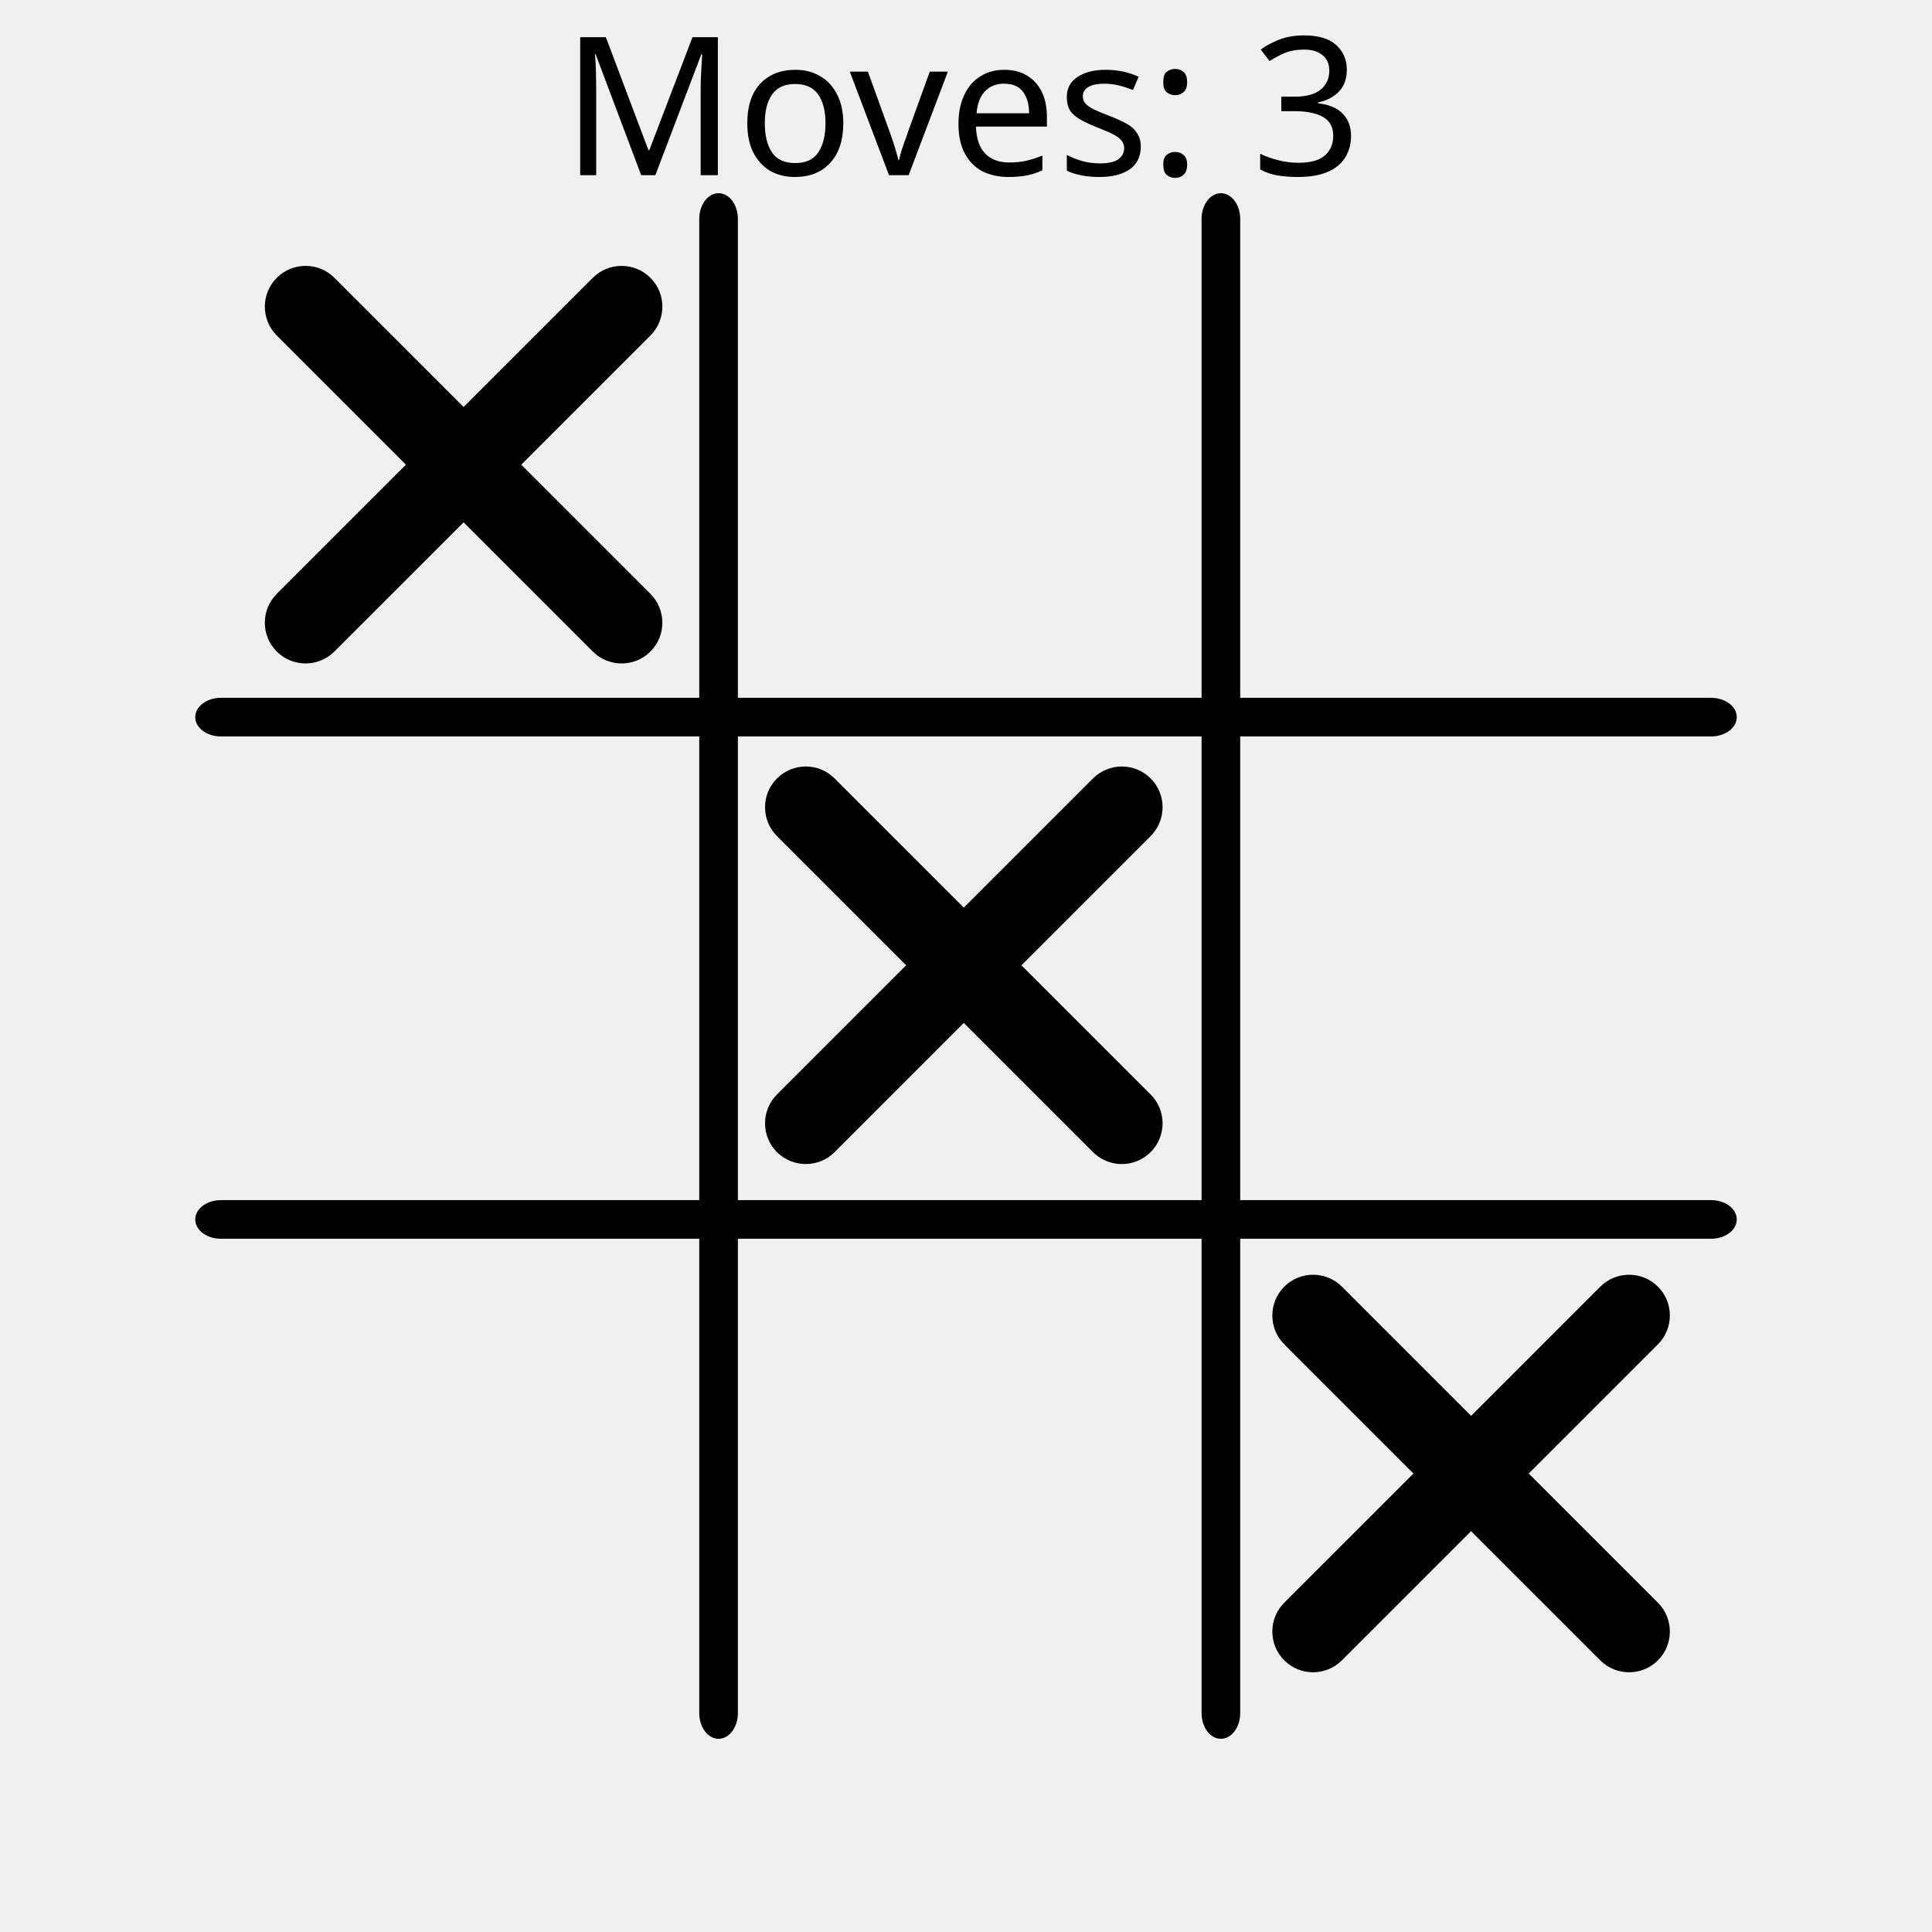
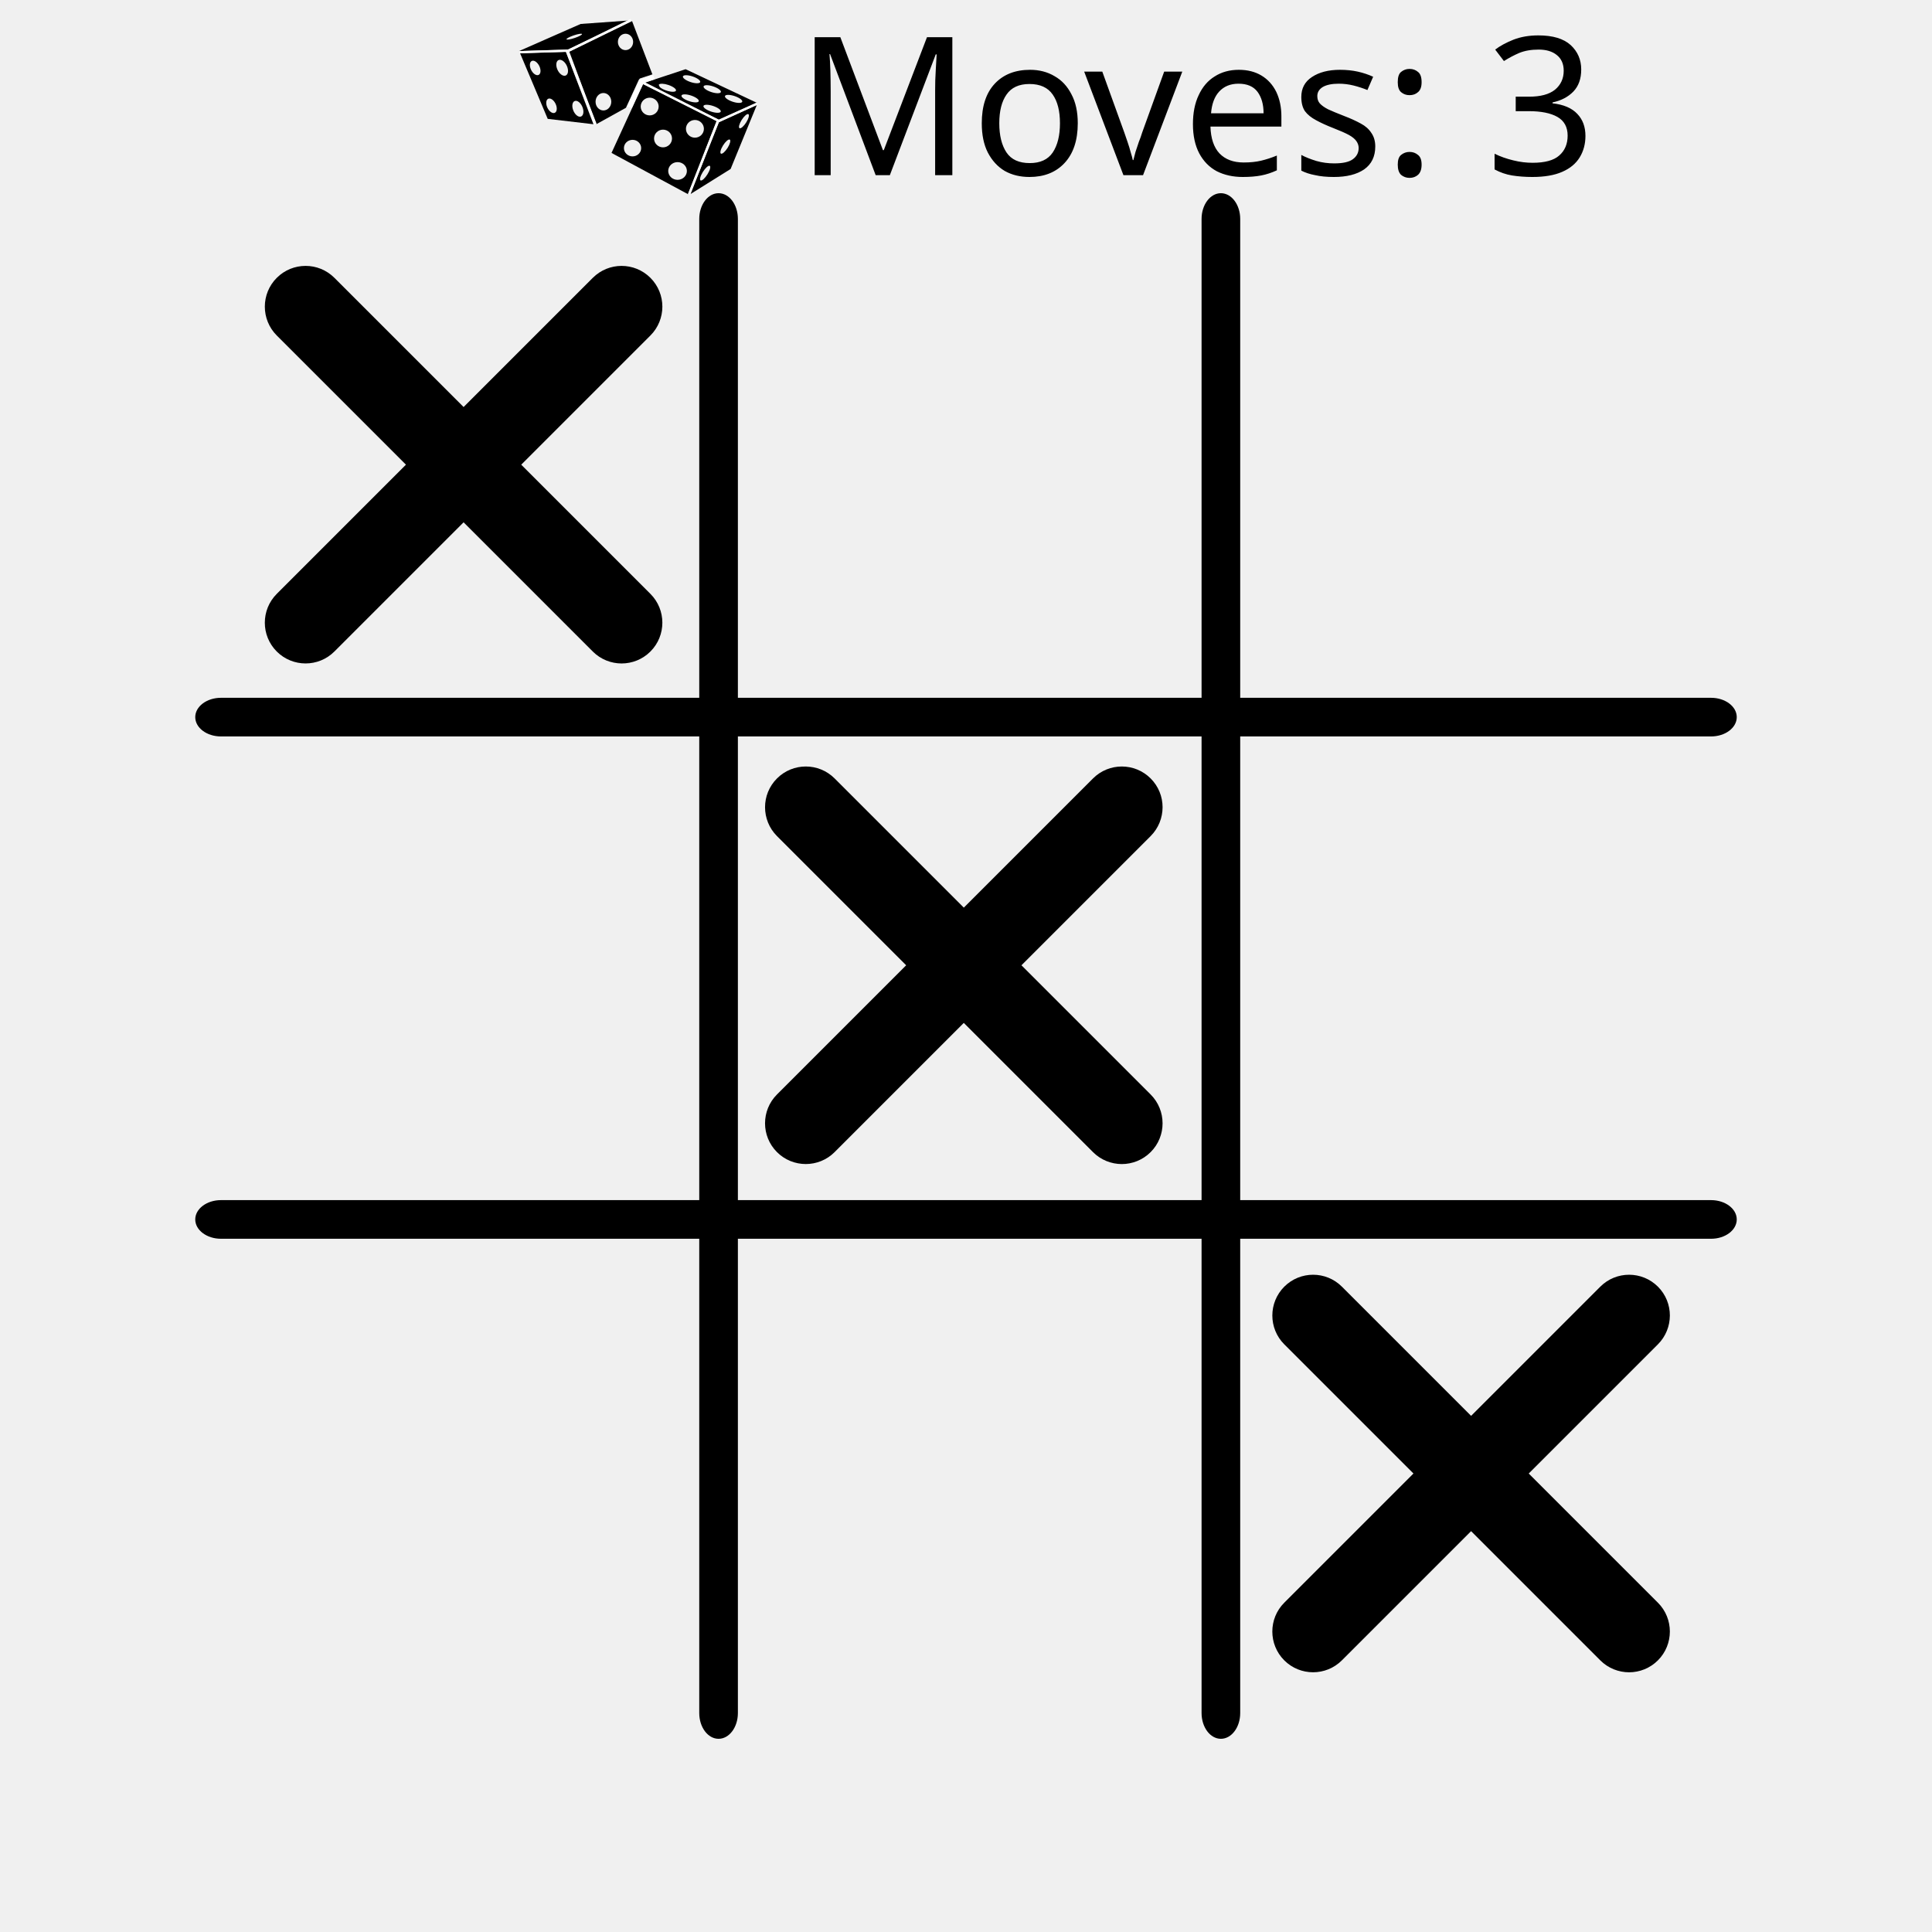
<svg xmlns="http://www.w3.org/2000/svg" version="1.1" id="Your_Icon" x="0px" y="0px" width="100px" height="100px" viewBox="0 0 100 100" enable-background="new 0 0 100 100" xml:space="preserve">
  <defs id="defs25" />
  <path d="M62.193,11.333v24.785h-24V11.333c0-0.368-0.112-0.701-0.293-0.943C37.719,10.149,37.469,10,37.193,10  c-0.552,0-1,0.597-1,1.333v24.785H11.436c-0.367,0-0.699,0.112-0.94,0.293c-0.241,0.181-0.39,0.431-0.39,0.707  c0,0.552,0.596,1,1.33,1h24.757v24H11.436c-0.367,0-0.699,0.112-0.94,0.293c-0.241,0.181-0.39,0.431-0.39,0.707  c0,0.552,0.596,1,1.33,1h24.757v24.549c0,0.368,0.112,0.701,0.293,0.943c0.181,0.241,0.431,0.39,0.707,0.39c0.552,0,1-0.597,1-1.333  V64.118h24v24.549c0,0.368,0.112,0.701,0.293,0.943c0.181,0.241,0.431,0.39,0.707,0.39c0.552,0,1-0.597,1-1.333V64.118h24.372  c0.367,0,0.699-0.112,0.94-0.293c0.24-0.181,0.389-0.431,0.389-0.707c0-0.552-0.595-1-1.329-1H64.193v-24h24.372  c0.367,0,0.699-0.112,0.94-0.293c0.24-0.181,0.389-0.431,0.389-0.707c0-0.552-0.595-1-1.329-1H64.193V11.333  c0-0.368-0.112-0.701-0.293-0.943C63.719,10.149,63.469,10,63.193,10C62.641,10,62.193,10.597,62.193,11.333z M62.193,62.118h-24  v-24h24V62.118z" id="path3" />
  <path d="m 14.326,14.381 c 0.823,-0.824 2.159,-0.825 2.983,0 l 6.687,6.687 6.687,-6.687 c 0.824,-0.825 2.16,-0.823 2.983,0 0.412,0.412 0.618,0.952 0.618,1.492 -10e-4,0.539 -0.206,1.079 -0.618,1.492 l -6.687,6.687 6.687,6.687 c 0.824,0.824 0.823,2.16 0,2.983 -0.412,0.412 -0.952,0.618 -1.492,0.619 -0.539,-10e-4 -1.079,-0.206 -1.492,-0.619 l -6.687,-6.687 -6.687,6.687 c -0.824,0.824 -2.16,0.823 -2.983,0 -0.823,-0.823 -0.824,-2.159 0,-2.983 l 6.687,-6.687 -6.687,-6.687 c -0.823,-0.826 -0.823,-2.161 10e-4,-2.984 z" id="path9" />
  <path d="M66.474,66.598c0.823-0.823,2.159-0.824,2.983,0l6.687,6.687l6.687-6.687c0.824-0.824,2.16-0.823,2.983,0  c0.412,0.412,0.618,0.952,0.618,1.492c-0.001,0.539-0.206,1.079-0.618,1.492l-6.687,6.687l6.687,6.687  c0.824,0.824,0.823,2.16,0,2.983c-0.412,0.412-0.952,0.618-1.492,0.619c-0.539-0.001-1.079-0.206-1.492-0.619l-6.687-6.687  l-6.687,6.687c-0.824,0.824-2.16,0.823-2.983,0c-0.823-0.823-0.824-2.159,0-2.983l6.687-6.687l-6.687-6.687  C65.65,68.757,65.651,67.422,66.474,66.598z" id="path15" />
  <path d="m 40.217,40.292 c 0.823,-0.824 2.159,-0.825 2.983,0 l 6.687,6.687 6.687,-6.687 c 0.824,-0.825 2.16,-0.823 2.983,0 0.412,0.412 0.618,0.952 0.618,1.492 -10e-4,0.539 -0.206,1.079 -0.618,1.492 l -6.687,6.687 6.687,6.687 c 0.824,0.824 0.823,2.16 0,2.983 -0.412,0.412 -0.952,0.618 -1.492,0.619 -0.539,-0.001 -1.079,-0.206 -1.492,-0.619 l -6.687,-6.687 -6.687,6.687 c -0.824,0.824 -2.16,0.823 -2.983,0 -0.823,-0.823 -0.824,-2.159 0,-2.983 l 6.687,-6.687 -6.687,-6.687 c -0.823,-0.826 -0.823,-2.161 10e-4,-2.984 z" id="path9-1" />
-   <text xml:space="preserve" style="font-size:10px;font-style:normal;font-weight:normal;line-height:125%;letter-spacing:0px;word-spacing:0px;fill:#000000;fill-opacity:1;stroke:none;font-family:Sans" x="29.063" y="9.065" id="text2985">
-     <tspan id="tspan2987" x="29.063" y="9.065">Moves: 3</tspan>
+   <text xml:space="preserve" style="font-size:10px;font-style:normal;font-weight:normal;line-height:125%;letter-spacing:0px;word-spacing:0px;fill:#000000;fill-opacity:1;stroke:none;font-family:Sans" x="41.198" y="9.065" id="text2985">
+     <tspan id="tspan2987" x="41.198" y="9.065">Moves: 3</tspan>
  </text>
+   <g transform="matrix(0.1293783,0,0,0.1151121,26.62365,-0.09108016)" id="g3044">
+     <g id="g4041">
+       <g id="Captions" />
+       <path id="path10" d="M 26.53,11.559 1.858,23.755 21.425,23.045 45.955,10 26.53,11.559 z m -2.351,6.292 c -1.714,0.655 -3.201,0.929 -3.322,0.613 -0.122,-0.318 1.169,-1.105 2.882,-1.761 1.713,-0.655 3.201,-0.929 3.322,-0.612 0.122,0.317 -1.169,1.105 -2.882,1.76 z" />
+       <path id="path14" d="M 20.576,24.037 2.284,24.747 13.344,54.24 31.635,56.65 20.576,24.037 z M 9.602,34.523 C 8.656,34.9 7.321,33.781 6.621,32.023 5.922,30.265 6.12,28.534 7.065,28.157 c 0.946,-0.377 2.28,0.742 2.981,2.5 0.7,1.758 0.501,3.489 -0.444,3.866 z m 6.464,17.039 c -0.953,0.358 -2.267,-0.785 -2.935,-2.556 -0.669,-1.771 -0.438,-3.497 0.514,-3.856 0.953,-0.36 2.266,0.784 2.935,2.555 0.669,1.769 0.439,3.496 -0.514,3.857 z M 20.46,34.79 c -1.063,0.406 -2.527,-0.84 -3.268,-2.784 -0.739,-1.944 -0.478,-3.848 0.586,-4.252 1.065,-0.407 2.528,0.84 3.268,2.783 0.742,1.943 0.479,3.848 -0.586,4.253 z m 6.115,18.433 c -1.039,0.346 -2.405,-0.952 -3.05,-2.896 -0.646,-1.943 -0.327,-3.801 0.711,-4.146 1.039,-0.346 2.406,0.952 3.051,2.896 0.646,1.944 0.327,3.8 -0.712,4.146 z" />
+       <path id="path18" d="M 81.827,55.799 70.343,88.127 86.507,76.781 97,48 81.827,55.799 z m -4.574,23.354 c -1.008,1.819 -2.241,3.064 -2.756,2.775 -0.513,-0.282 -0.112,-1.986 0.895,-3.805 1.009,-1.816 2.242,-3.061 2.756,-2.775 0.514,0.286 0.113,1.99 -0.895,3.805 z m 8.081,-11.922 c -0.967,1.745 -2.169,2.932 -2.683,2.646 -0.515,-0.286 -0.146,-1.931 0.823,-3.679 0.968,-1.745 2.169,-2.932 2.682,-2.646 0.514,0.287 0.147,1.931 -0.822,3.679 z m 4.761,-8.789 c -0.513,-0.284 -0.145,-1.933 0.823,-3.679 0.969,-1.746 2.169,-2.932 2.683,-2.646 0.514,0.284 0.146,1.931 -0.822,3.678 -0.968,1.746 -2.17,2.933 -2.684,2.647 z" />
+       <path id="path22" d="M 50.209,36.09 55.217,34.227 47.09,10.283 21.993,24.037 32.769,56.649 44.64,49.254 49.784,36.656 50.209,36.09 z M 35.627,50.458 c -1.736,0 -3.143,-1.756 -3.143,-3.923 0,-2.166 1.407,-3.923 3.143,-3.923 1.736,0 3.144,1.757 3.144,3.923 0,2.167 -1.408,3.923 -3.144,3.923 z m 8.84,-27.13 c -1.684,0 -3.049,-1.649 -3.049,-3.685 0,-2.035 1.365,-3.685 3.049,-3.685 1.684,0 3.048,1.65 3.048,3.685 0,2.036 -1.365,3.685 -3.048,3.685 z" />
+       <path id="path24" d="M 51.484,38.642 38.865,69.551 69.493,88.127 80.976,55.231 51.484,38.642 z m -4.206,32.471 c -1.906,0 -3.45,-1.668 -3.45,-3.723 0,-2.057 1.543,-3.723 3.45,-3.723 1.907,0 3.45,1.666 3.45,3.723 10e-4,2.055 -1.543,3.723 -3.45,3.723 z m 3.261,-22.415 c 0,-0.025 0.004,-0.051 0.004,-0.075 0.035,-2.163 1.628,-3.907 3.588,-3.907 0.66,0 1.277,0.201 1.809,0.546 1.066,0.691 1.784,1.969 1.784,3.437 0,2.199 -1.608,3.981 -3.593,3.981 -1.984,0 -3.592,-1.783 -3.592,-3.982 z m 5.342,14.366 c 0,-2.197 1.607,-3.981 3.592,-3.981 1.985,0 3.592,1.784 3.592,3.981 0,2.201 -1.607,3.982 -3.592,3.982 -1.985,0 -3.592,-1.78 -3.592,-3.982 z m 9.404,18.588 c -2.062,0 -3.733,-1.783 -3.733,-3.981 0,-2.199 1.671,-3.982 3.733,-3.982 2.063,0 3.734,1.783 3.734,3.982 10e-4,2.198 -1.67,3.981 -3.734,3.981 z m 6.948,-18.953 c -1.983,0 -3.592,-1.782 -3.592,-3.98 0,-2.2 1.608,-3.983 3.592,-3.983 1.984,0 3.592,1.783 3.592,3.983 0,2.198 -1.608,3.98 -3.592,3.98 z" style="fill:#000000;fill-opacity:1;stroke:#ffffff;stroke-width:1;stroke-linecap:butt;stroke-linejoin:miter;stroke-miterlimit:4;stroke-opacity:0;stroke-dasharray:none;marker-start:none" />
+       <path id="path26" d="M 68.499,31.907 51.91,38.074 81.827,54.663 97,47.007 68.499,31.907 z m -3.857,9.661 c -0.261,0.682 -2.015,0.646 -3.916,-0.083 -1.104,-0.423 -2.014,-0.986 -2.531,-1.518 l -0.438,-1.036 c 0.013,-0.035 0.033,-0.065 0.054,-0.096 0.387,-0.581 2.056,-0.514 3.861,0.178 1.901,0.728 3.23,1.872 2.97,2.555 z m 9.122,4.773 c -0.262,0.683 -2.016,0.646 -3.917,-0.082 -1.901,-0.728 -3.229,-1.872 -2.968,-2.554 0.261,-0.683 2.015,-0.646 3.915,0.082 1.901,0.728 3.231,1.872 2.97,2.554 z M 74.33,37.74 c -0.26,0.682 -2.015,0.645 -3.915,-0.083 -1.901,-0.728 -3.231,-1.871 -2.97,-2.554 0.262,-0.682 2.013,-0.645 3.916,0.083 1.901,0.728 3.23,1.87 2.969,2.554 z m 8.225,13.28 c -0.262,0.683 -2.015,0.647 -3.916,-0.081 -1.901,-0.728 -3.229,-1.871 -2.971,-2.554 0.262,-0.684 2.016,-0.646 3.917,0.082 1.901,0.728 3.231,1.87 2.97,2.553 z m 0.047,-8.791 c -0.262,0.682 -2.013,0.646 -3.916,-0.083 -1.902,-0.727 -3.229,-1.871 -2.969,-2.554 0.26,-0.682 2.014,-0.646 3.915,0.083 1.901,0.729 3.231,1.871 2.97,2.554 z m 4.637,4.266 c -1.9,-0.728 -3.229,-1.871 -2.969,-2.553 0.262,-0.684 2.016,-0.646 3.917,0.082 1.901,0.728 3.229,1.872 2.97,2.554 -0.262,0.682 -2.016,0.646 -3.918,-0.083 z" />
+       <path style="fill:none;stroke:#ffffff;stroke-width:1px;stroke-linecap:butt;stroke-linejoin:miter;stroke-opacity:1" d="M 51.177,37.775 81.494,55.01 69.915,88.156" id="path4031" />
+       <path style="fill:none;stroke:#ffffff;stroke-width:1px;stroke-linecap:butt;stroke-linejoin:miter;stroke-opacity:1" d="M 97.05,47.409 81.494,55.275" id="path4033" />
+       <path style="fill:none;stroke:#ffffff;stroke-width:2;stroke-linecap:butt;stroke-linejoin:miter;stroke-miterlimit:4;stroke-opacity:1;stroke-dasharray:none" d="m 46.05,49 4.861,-11.667 4.95,-1.856" id="path4035" />
+       <path style="fill:none;stroke:#ffffff;stroke-width:1px;stroke-linecap:butt;stroke-linejoin:miter;stroke-opacity:1" d="M 32.439,56.69 21.036,23.632 2.033,24.251" id="path4037" />
+       <path style="fill:none;stroke:#ffffff;stroke-width:1px;stroke-linecap:butt;stroke-linejoin:miter;stroke-opacity:1" d="M 46.669,9.755 21.567,23.632" id="path4039" />
+     </g>
+     <path id="path2994" d="m 15.086,51.322 c -1.665,-0.857 -2.82,-4.376 -1.843,-5.617 0.584,-0.742 1.45,-0.553 2.327,0.506 0.795,0.961 1.076,1.716 1.159,3.124 0.076,1.274 0.053,1.384 -0.375,1.812 -0.53,0.53 -0.567,0.535 -1.267,0.175 z" style="fill:#ff6600;fill-opacity:0;fill-rule:nonzero;stroke:#ffffff;stroke-width:0.354;stroke-linecap:butt;stroke-linejoin:miter;stroke-miterlimit:4;stroke-opacity:0;stroke-dasharray:none;stroke-dashoffset:0" />
+     <path id="path2996" d="M 8.094,33.944 C 6.75,32.836 5.936,30.083 6.584,28.832 c 0.932,-1.802 3.699,0.939 3.721,3.687 0.015,1.851 -0.945,2.47 -2.211,1.426 z" style="fill:#ff6600;fill-opacity:0;fill-rule:nonzero;stroke:#ffffff;stroke-width:0.354;stroke-linecap:butt;stroke-linejoin:miter;stroke-miterlimit:4;stroke-opacity:0;stroke-dasharray:none;stroke-dashoffset:0" />
+     <path id="path2998" d="m 19.299,34.5 c -1.273,-0.71 -2.193,-2.453 -2.319,-4.393 -0.077,-1.193 -0.056,-1.284 0.441,-1.839 0.432,-0.483 0.604,-0.563 0.998,-0.464 1.828,0.459 3.572,4.391 2.697,6.083 -0.266,0.514 -0.759,0.922 -1.116,0.922 -0.081,0 -0.396,-0.139 -0.701,-0.309 z" style="fill:#ff6600;fill-opacity:0;fill-rule:nonzero;stroke:#ffffff;stroke-width:0.354;stroke-linecap:butt;stroke-linejoin:miter;stroke-miterlimit:4;stroke-opacity:0;stroke-dasharray:none;stroke-dashoffset:0" />
+     <path id="path3000" d="m 25.099,52.577 c -1.407,-1.271 -2.197,-4.215 -1.495,-5.571 0.266,-0.513 0.431,-0.628 0.968,-0.673 2.114,-0.176 3.976,5.362 2.217,6.594 -0.574,0.402 -0.94,0.326 -1.689,-0.351 z" style="fill:#ff6600;fill-opacity:0;fill-rule:nonzero;stroke:#ffffff;stroke-width:0.354;stroke-linecap:butt;stroke-linejoin:miter;stroke-miterlimit:4;stroke-opacity:0;stroke-dasharray:none;stroke-dashoffset:0" />
+     <path id="path3002" d="M 34.351,49.946 C 32.096,48.562 32.076,44.478 34.318,43.112 c 2.072,-1.264 4.645,1.081 4.309,3.927 -0.298,2.525 -2.481,4.009 -4.275,2.907 z" style="fill:#ff6600;fill-opacity:0;fill-rule:nonzero;stroke:#ffffff;stroke-width:0.354;stroke-linecap:butt;stroke-linejoin:miter;stroke-miterlimit:4;stroke-opacity:0;stroke-dasharray:none;stroke-dashoffset:0" />
+     <path id="path3004" d="m 43.702,23.039 c -1.968,-0.666 -2.766,-3.439 -1.576,-5.47 0.679,-1.159 1.645,-1.644 2.831,-1.422 2.419,0.454 3.248,4.326 1.328,6.201 -0.806,0.787 -1.641,1.01 -2.583,0.691 l 0,0 z" style="fill:#ff6600;fill-opacity:0;fill-rule:nonzero;stroke:#ffffff;stroke-width:0.354;stroke-linecap:butt;stroke-linejoin:miter;stroke-miterlimit:4;stroke-opacity:0;stroke-dasharray:none;stroke-dashoffset:0" />
+     <path id="path3006" d="m 21.048,18.337 c 0.193,-0.58 3.59,-2.004 5.243,-2.198 l 0.816,-0.096 -0.442,0.368 c -0.667,0.556 -2.492,1.383 -3.928,1.781 -1.477,0.409 -1.786,0.436 -1.689,0.145 z" style="fill:#ff6600;fill-opacity:0;fill-rule:nonzero;stroke:#ffffff;stroke-width:0.354;stroke-linecap:butt;stroke-linejoin:miter;stroke-miterlimit:4;stroke-opacity:0;stroke-dasharray:none;stroke-dashoffset:0" />
+     <path id="path3008" d="m 53.384,52.439 c -0.939,-0.192 -2.171,-1.341 -2.497,-2.329 -0.122,-0.37 -0.187,-1.162 -0.147,-1.792 0.239,-3.756 4.794,-4.738 6.433,-1.388 1.391,2.842 -0.855,6.107 -3.789,5.508 z" style="fill:#ff6600;fill-opacity:0;fill-rule:nonzero;stroke:#ffffff;stroke-width:0.354;stroke-linecap:butt;stroke-linejoin:miter;stroke-miterlimit:4;stroke-opacity:0;stroke-dasharray:none;stroke-dashoffset:0" />
+     <path id="path3010" d="m 70.904,62.273 c -0.838,-0.413 -1.764,-1.522 -1.999,-2.395 -0.747,-2.769 1.568,-5.591 4.041,-4.925 3.238,0.872 3.703,5.897 0.674,7.273 -0.892,0.405 -1.952,0.424 -2.715,0.047 l 0,0 z" style="fill:#ff6600;fill-opacity:0;fill-rule:nonzero;stroke:#ffffff;stroke-width:0.354;stroke-linecap:butt;stroke-linejoin:miter;stroke-miterlimit:4;stroke-opacity:0;stroke-dasharray:none;stroke-dashoffset:0" />
+     <path id="path3012" d="m 58.207,66.648 c -1.848,-0.84 -2.733,-3.329 -1.864,-5.244 0.407,-0.896 1.653,-1.982 2.445,-2.13 1.522,-0.286 2.928,0.445 3.652,1.898 1.075,2.158 0.23,4.658 -1.873,5.536 -0.856,0.357 -1.476,0.342 -2.36,-0.06 l 0,0 z" style="fill:#ff6600;fill-opacity:0;fill-rule:nonzero;stroke:#ffffff;stroke-width:0.354;stroke-linecap:butt;stroke-linejoin:miter;stroke-miterlimit:4;stroke-opacity:0;stroke-dasharray:none;stroke-dashoffset:0" />
+     <path id="path3014" d="m 63.876,81.233 c -1.244,-0.543 -2.206,-2.153 -2.209,-3.694 -0.003,-1.919 1.74,-3.698 3.623,-3.698 1.929,0 3.622,1.793 3.622,3.836 0,1.42 -0.936,2.92 -2.194,3.517 -0.715,0.339 -2.108,0.358 -2.842,0.038 z" style="fill:#ff6600;fill-opacity:0;fill-rule:nonzero;stroke:#ffffff;stroke-width:0.354;stroke-linecap:butt;stroke-linejoin:miter;stroke-miterlimit:4;stroke-opacity:0;stroke-dasharray:none;stroke-dashoffset:0" />
+     <path id="path3016" d="m 45.929,70.651 c -2.089,-1.057 -2.588,-3.93 -0.996,-5.743 1.259,-1.434 3.237,-1.484 4.605,-0.116 1.814,1.814 1.191,4.996 -1.171,5.983 -0.897,0.375 -1.514,0.344 -2.438,-0.124 z" style="fill:#ff6600;fill-opacity:0;fill-rule:nonzero;stroke:#ffffff;stroke-width:0.354;stroke-linecap:butt;stroke-linejoin:miter;stroke-miterlimit:4;stroke-opacity:0;stroke-dasharray:none;stroke-dashoffset:0" />
+     <path id="path3018" d="m 74.442,81.004 c 0.208,-1.846 2.769,-5.782 3.564,-5.477 0.368,0.141 0.351,0.558 -0.071,1.785 -0.696,2.024 -2.501,4.52 -3.267,4.52 -0.275,0 -0.306,-0.114 -0.225,-0.828 z" style="fill:#ff6600;fill-opacity:0;fill-rule:nonzero;stroke:#ffffff;stroke-width:0.354;stroke-linecap:butt;stroke-linejoin:miter;stroke-miterlimit:4;stroke-opacity:0;stroke-dasharray:none;stroke-dashoffset:0" />
+     <path id="path3020" d="m 82.59,69.545 c -0.442,-1.151 2.297,-5.921 3.4,-5.921 0.247,0 0.28,0.143 0.208,0.894 -0.112,1.17 -1.195,3.296 -2.253,4.422 -0.852,0.908 -1.183,1.055 -1.355,0.605 z" style="fill:#ff6600;fill-opacity:0;fill-rule:nonzero;stroke:#ffffff;stroke-width:0.354;stroke-linecap:butt;stroke-linejoin:miter;stroke-miterlimit:4;stroke-opacity:0;stroke-dasharray:none;stroke-dashoffset:0" />
+     <path id="path3022" d="m 90.013,58.049 c -0.152,-0.395 0.26,-1.78 0.892,-2.999 0.646,-1.247 2.271,-3.021 2.589,-2.824 0.669,0.414 -0.629,3.685 -2.077,5.232 -0.835,0.893 -1.225,1.057 -1.404,0.591 z" style="fill:#ff6600;fill-opacity:0;fill-rule:nonzero;stroke:#ffffff;stroke-width:0.354;stroke-linecap:butt;stroke-linejoin:miter;stroke-miterlimit:4;stroke-opacity:0;stroke-dasharray:none;stroke-dashoffset:0" />
+     <path id="path3024" d="m 88.802,46.827 c -1.668,-0.334 -3.447,-1.267 -4.171,-2.188 -0.344,-0.438 -0.356,-0.516 -0.115,-0.758 0.555,-0.555 2.932,-0.189 4.697,0.724 0.86,0.445 1.799,1.342 1.799,1.718 0,0.59 -0.831,0.78 -2.21,0.504 z" style="fill:#ff6600;fill-opacity:0;fill-rule:nonzero;stroke:#ffffff;stroke-width:0.354;stroke-linecap:butt;stroke-linejoin:miter;stroke-miterlimit:4;stroke-opacity:0;stroke-dasharray:none;stroke-dashoffset:0" />
+     <path id="path3026" d="M 79.137,42.162 C 77.744,41.674 76.974,41.223 76.256,40.472 c -0.64,-0.669 -0.471,-1.122 0.455,-1.216 2.089,-0.21 6.315,1.966 5.705,2.939 -0.3,0.479 -1.86,0.463 -3.279,-0.033 z" style="fill:#ff6600;fill-opacity:0;fill-rule:nonzero;stroke:#ffffff;stroke-width:0.354;stroke-linecap:butt;stroke-linejoin:miter;stroke-miterlimit:4;stroke-opacity:0;stroke-dasharray:none;stroke-dashoffset:0" />
+     <path id="path3028" d="m 72.008,37.988 c -1.708,-0.34 -3.917,-1.521 -4.346,-2.322 -0.702,-1.311 2.853,-1.081 5.053,0.327 1.556,0.996 1.911,1.675 1.049,2.003 -0.511,0.194 -0.75,0.193 -1.756,-0.007 z" style="fill:#ff6600;fill-opacity:0;fill-rule:nonzero;stroke:#ffffff;stroke-width:0.354;stroke-linecap:butt;stroke-linejoin:miter;stroke-miterlimit:4;stroke-opacity:0;stroke-dasharray:none;stroke-dashoffset:0" />
+     <path id="path3030" d="m 61.034,41.466 c -1.33,-0.499 -2.258,-1.063 -2.724,-1.655 -0.919,-1.169 -0.026,-1.598 2.148,-1.032 2.17,0.565 4.113,1.856 3.999,2.656 -0.079,0.551 -1.991,0.569 -3.423,0.031 z" style="fill:#ff6600;fill-opacity:0;fill-rule:nonzero;stroke:#ffffff;stroke-width:0.354;stroke-linecap:butt;stroke-linejoin:miter;stroke-miterlimit:4;stroke-opacity:0;stroke-dasharray:none;stroke-dashoffset:0" />
+     <path id="path3032" d="m 70.553,46.387 c -1.951,-0.624 -3.772,-1.993 -3.521,-2.647 0.397,-1.034 4.752,0.151 6.233,1.697 0.4,0.418 0.463,0.583 0.31,0.825 -0.245,0.391 -1.968,0.462 -3.023,0.125 l 0,0 z" style="fill:#ff6600;fill-opacity:0;fill-rule:nonzero;stroke:#ffffff;stroke-width:0.354;stroke-linecap:butt;stroke-linejoin:miter;stroke-miterlimit:4;stroke-opacity:0;stroke-dasharray:none;stroke-dashoffset:0" />
+     <path id="path3034" d="m 79.769,51.169 c -2.149,-0.601 -4.035,-1.878 -3.923,-2.656 0.077,-0.539 1.756,-0.583 3.252,-0.086 1.896,0.631 3.8,2.168 3.302,2.666 -0.312,0.312 -1.649,0.351 -2.631,0.076 z" style="fill:#ff6600;fill-opacity:0;fill-rule:nonzero;stroke:#ffffff;stroke-width:0.354;stroke-linecap:butt;stroke-linejoin:miter;stroke-miterlimit:4;stroke-opacity:0;stroke-dasharray:none;stroke-dashoffset:0" />
+     <path id="path3036" d="m 67.5,46.383 c -7.73,-4.407 -14.229,-8.119 -14.443,-8.247 -0.355,-0.214 0.29,-0.487 7.41,-3.135 4.29,-1.596 7.886,-2.901 7.991,-2.901 0.105,2.64e-4 6.277,3.225 13.714,7.166 7.438,3.941 13.737,7.275 13.997,7.409 0.462,0.238 0.285,0.34 -6.914,4.001 -4.063,2.066 -7.459,3.748 -7.545,3.739 -0.086,-0.01 -6.481,-3.624 -14.21,-8.031 z m 14.671,4.993 c 0.682,-0.345 0.644,-0.781 -0.134,-1.521 -1.163,-1.106 -3.305,-1.958 -4.932,-1.961 -1.225,-0.003 -1.473,0.116 -1.473,0.706 0,1.52 4.906,3.603 6.539,2.777 l 0,0 z m 8.855,-4.466 c 0.277,-0.171 0.179,-0.895 -0.184,-1.355 -0.41,-0.521 -2.427,-1.611 -3.52,-1.902 -1.003,-0.267 -2.626,-0.264 -2.95,0.005 -0.377,0.313 -0.313,0.619 0.27,1.283 0.656,0.747 2.295,1.632 3.654,1.972 0.954,0.239 2.342,0.238 2.731,-0.003 l 0,0 z m -17.33,-0.355 c 0.838,-1.01 -2.217,-3.043 -5.063,-3.369 -3.153,-0.362 -2,2.02 1.598,3.301 1.157,0.412 3.147,0.451 3.465,0.068 z m 8.665,-3.973 c 0.805,-0.431 0.085,-1.557 -1.549,-2.422 -3.434,-1.818 -6.759,-1.256 -4.429,0.749 1.584,1.363 4.849,2.277 5.978,1.673 z M 64.392,41.95 c 0.163,-0.062 0.28,-0.314 0.28,-0.6 0,-1.045 -2.533,-2.549 -4.856,-2.883 -1.123,-0.162 -1.354,-0.147 -1.75,0.113 -0.412,0.27 -0.436,0.346 -0.25,0.784 0.114,0.267 0.315,0.615 0.447,0.775 0.311,0.375 2.136,1.347 3.097,1.649 0.79,0.249 2.56,0.344 3.031,0.163 l 0,0 z m 9.84,-3.879 c 0.089,-0.055 0.162,-0.262 0.162,-0.46 0,-1.281 -3.176,-2.994 -5.593,-3.016 -1.532,-0.014 -1.883,0.576 -0.951,1.597 0.595,0.652 2.721,1.725 3.903,1.97 0.769,0.159 2.157,0.109 2.48,-0.09 l 0,0 z" style="fill:#ff6600;fill-opacity:0;fill-rule:nonzero;stroke:#ffffff;stroke-width:0.354;stroke-linecap:butt;stroke-linejoin:miter;stroke-miterlimit:4;stroke-opacity:0;stroke-dasharray:none;stroke-dashoffset:0" />
+     <path id="path3038" d="m 67.5,46.383 c -7.73,-4.407 -14.229,-8.119 -14.443,-8.247 -0.355,-0.214 0.29,-0.487 7.41,-3.135 4.29,-1.596 7.886,-2.901 7.991,-2.901 0.105,2.64e-4 6.277,3.225 13.714,7.166 7.438,3.941 13.737,7.275 13.997,7.409 0.462,0.238 0.285,0.34 -6.914,4.001 -4.063,2.066 -7.459,3.748 -7.545,3.739 -0.086,-0.01 -6.481,-3.624 -14.21,-8.031 z m 14.671,4.993 c 0.682,-0.345 0.644,-0.781 -0.134,-1.521 -1.163,-1.106 -3.305,-1.958 -4.932,-1.961 -1.225,-0.003 -1.473,0.116 -1.473,0.706 0,1.52 4.906,3.603 6.539,2.777 l 0,0 z m 8.855,-4.466 c 0.277,-0.171 0.179,-0.895 -0.184,-1.355 -0.41,-0.521 -2.427,-1.611 -3.52,-1.902 -1.003,-0.267 -2.626,-0.264 -2.95,0.005 -0.377,0.313 -0.313,0.619 0.27,1.283 0.656,0.747 2.295,1.632 3.654,1.972 0.954,0.239 2.342,0.238 2.731,-0.003 l 0,0 z m -17.33,-0.355 c 0.838,-1.01 -2.217,-3.043 -5.063,-3.369 -3.153,-0.362 -2,2.02 1.598,3.301 1.157,0.412 3.147,0.451 3.465,0.068 z m 8.665,-3.973 c 0.805,-0.431 0.085,-1.557 -1.549,-2.422 -3.434,-1.818 -6.759,-1.256 -4.429,0.749 1.584,1.363 4.849,2.277 5.978,1.673 z M 64.392,41.95 c 0.163,-0.062 0.28,-0.314 0.28,-0.6 0,-1.045 -2.533,-2.549 -4.856,-2.883 -1.123,-0.162 -1.354,-0.147 -1.75,0.113 -0.412,0.27 -0.436,0.346 -0.25,0.784 0.114,0.267 0.315,0.615 0.447,0.775 0.311,0.375 2.136,1.347 3.097,1.649 0.79,0.249 2.56,0.344 3.031,0.163 l 0,0 z m 9.84,-3.879 c 0.089,-0.055 0.162,-0.262 0.162,-0.46 0,-1.281 -3.176,-2.994 -5.593,-3.016 -1.532,-0.014 -1.883,0.576 -0.951,1.597 0.595,0.652 2.721,1.725 3.903,1.97 0.769,0.159 2.157,0.109 2.48,-0.09 l 0,0 z" style="fill:#ff6600;fill-opacity:0;fill-rule:nonzero;stroke:#ffffff;stroke-width:0.354;stroke-linecap:butt;stroke-linejoin:miter;stroke-miterlimit:4;stroke-opacity:0;stroke-dasharray:none;stroke-dashoffset:0" />
+     <path id="path3040" d="m 43.702,23.039 c -1.968,-0.666 -2.766,-3.439 -1.576,-5.47 0.679,-1.159 1.645,-1.644 2.831,-1.422 2.419,0.454 3.248,4.326 1.328,6.201 -0.806,0.787 -1.641,1.01 -2.583,0.691 l 0,0 z" style="fill:#ff6600;fill-opacity:0;fill-rule:nonzero;stroke:#ffffff;stroke-width:0.354;stroke-linecap:butt;stroke-linejoin:miter;stroke-miterlimit:4;stroke-opacity:0;stroke-dasharray:none;stroke-dashoffset:0" />
+   </g>
</svg>
